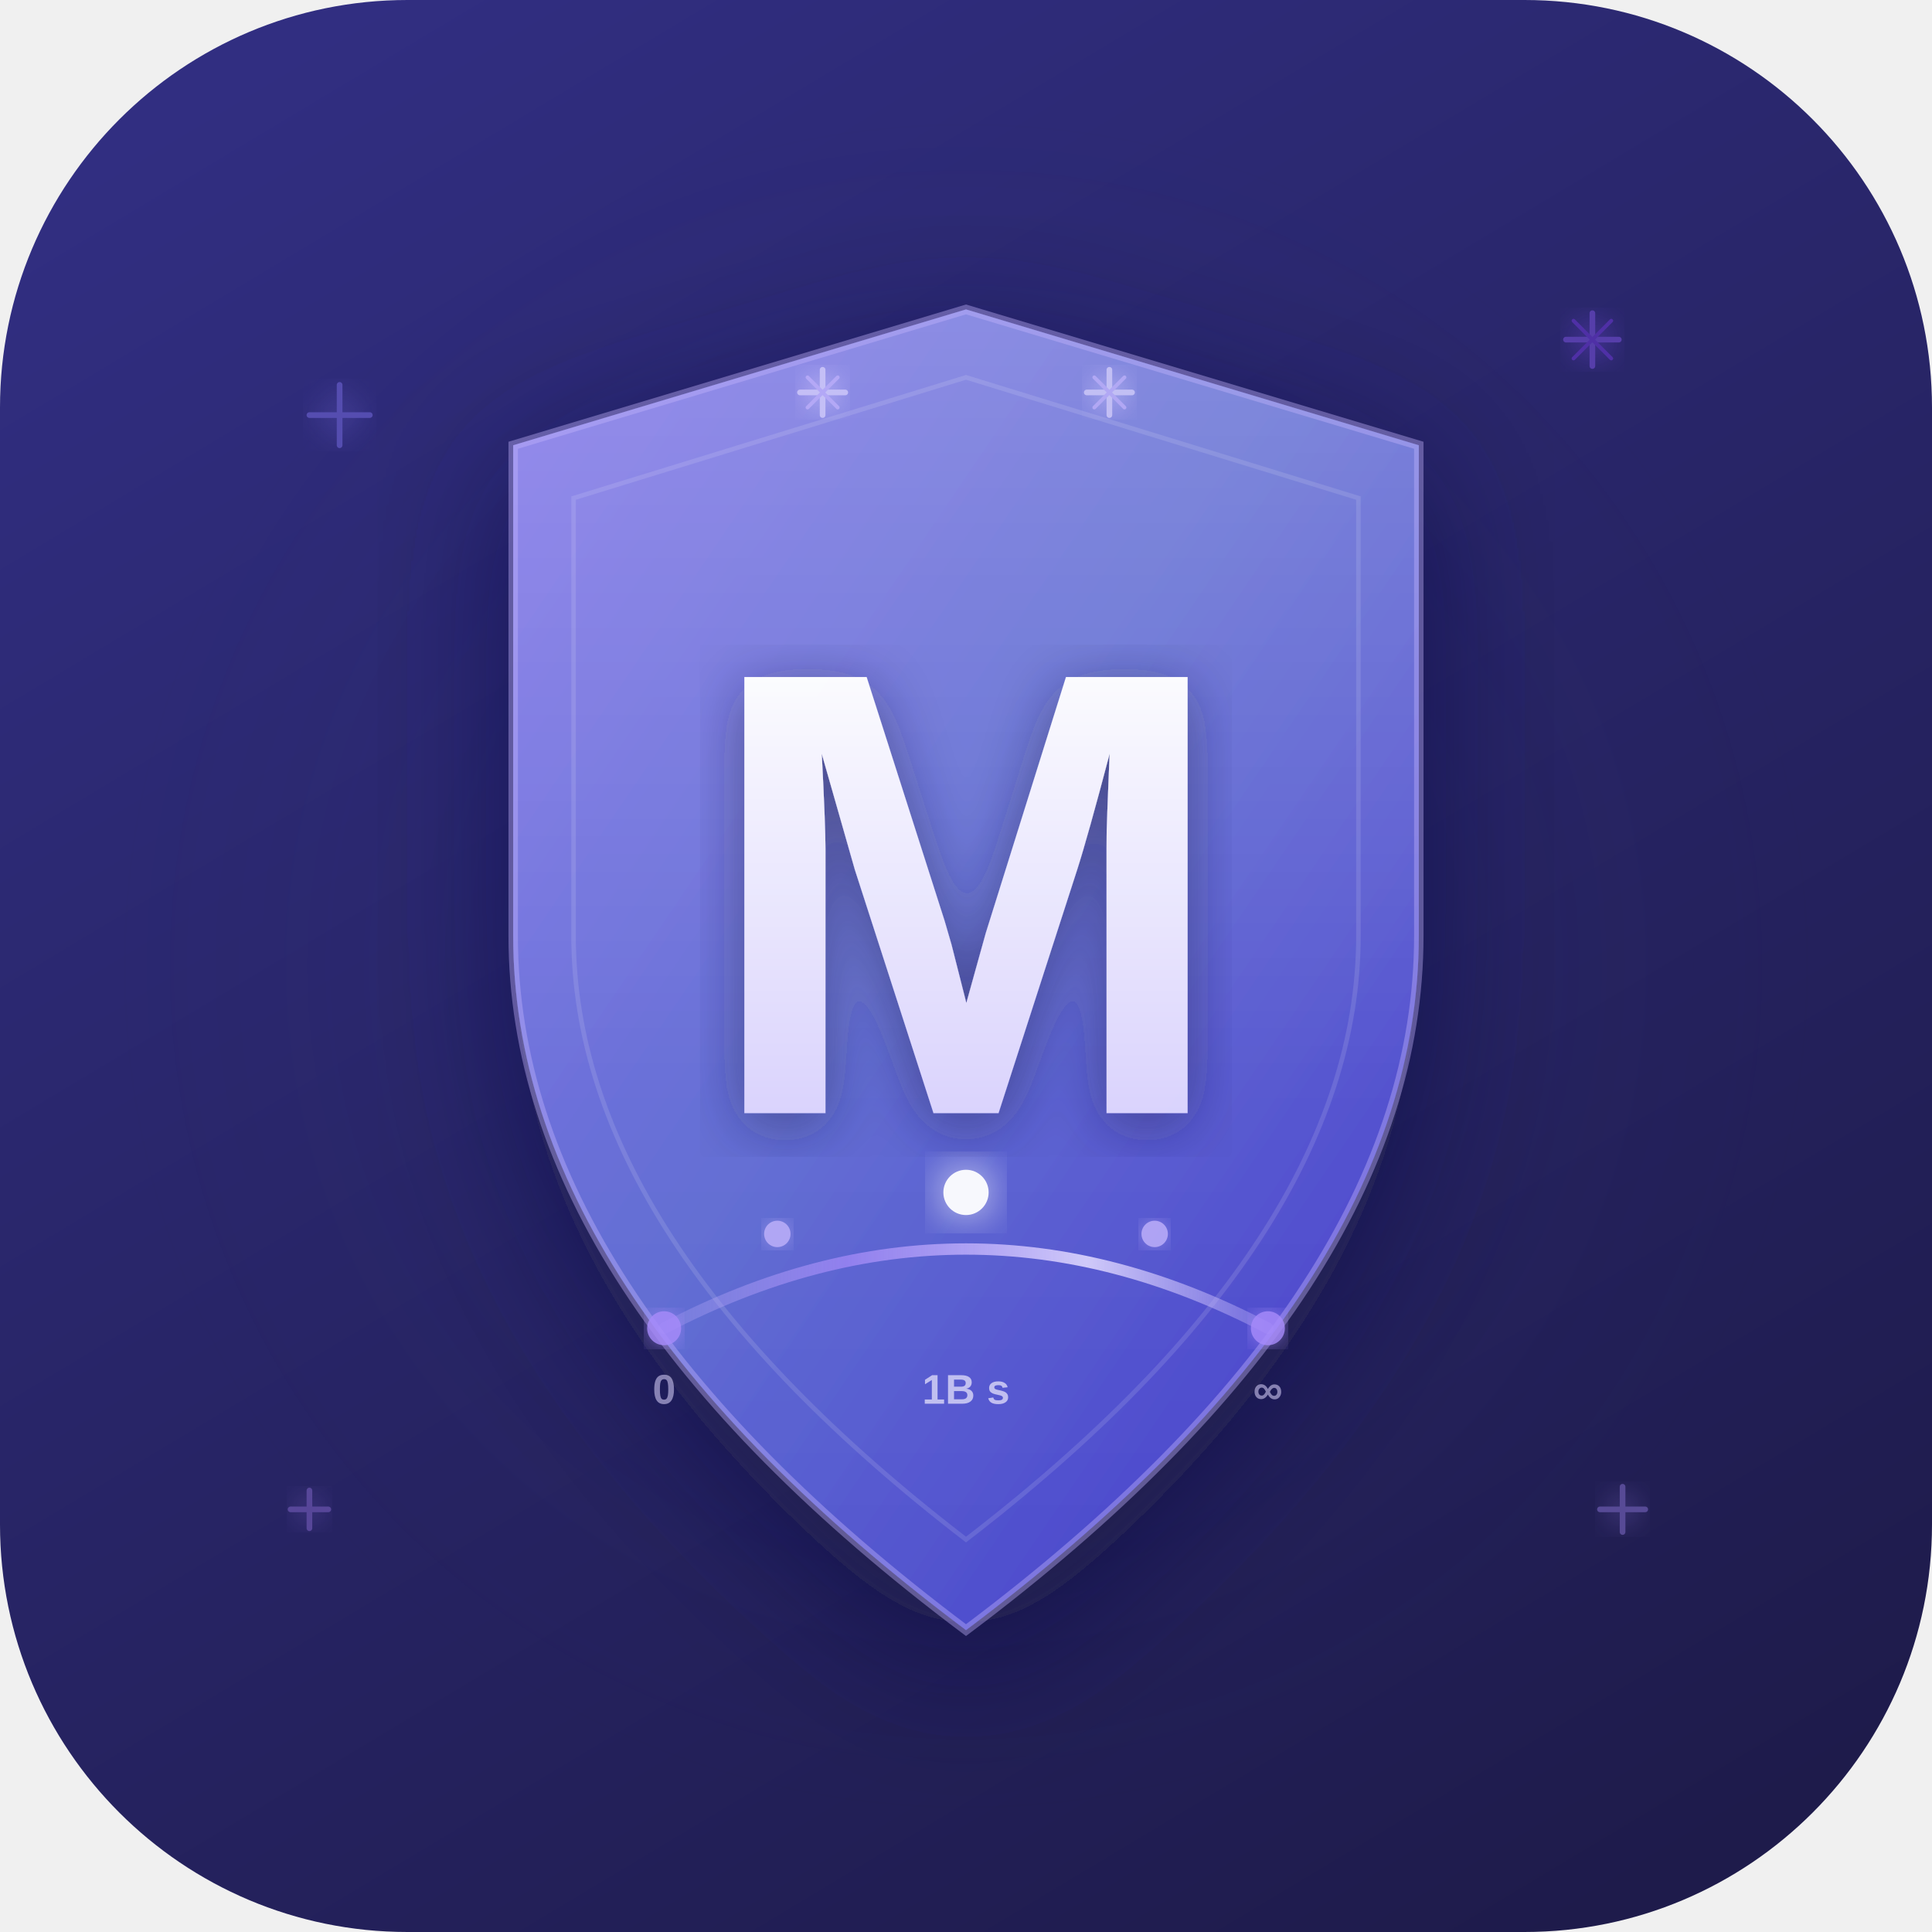
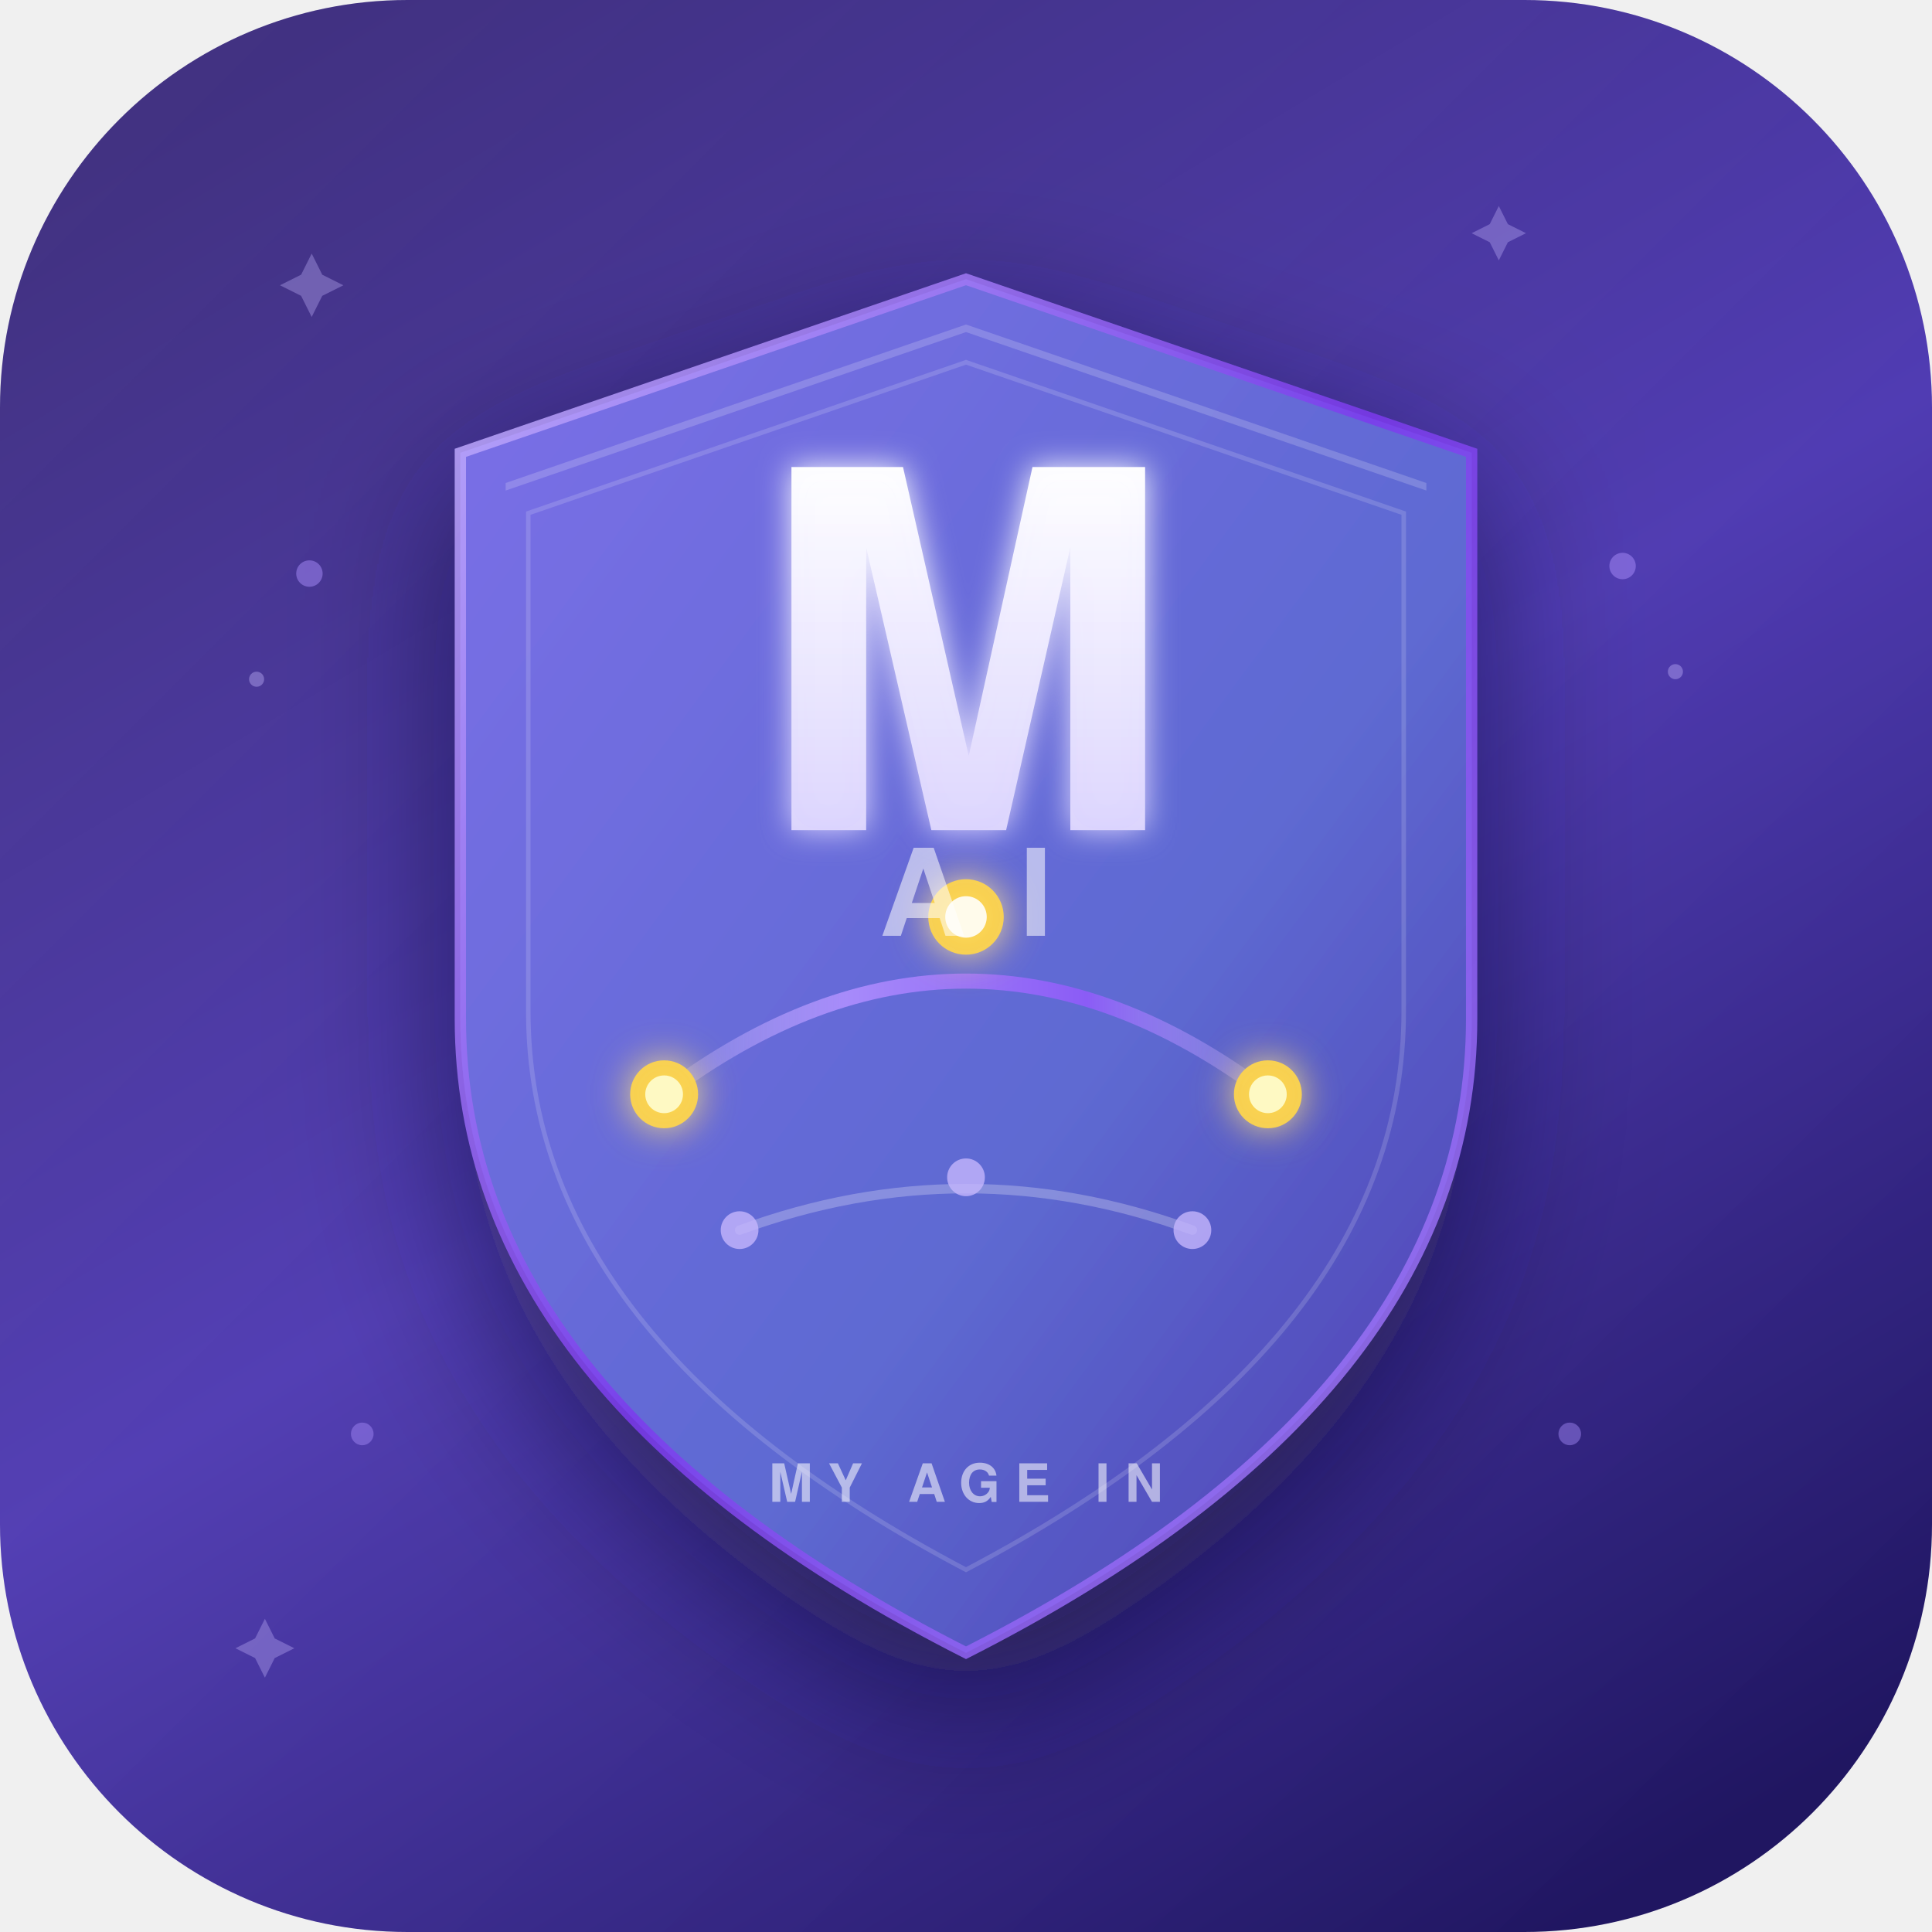
<svg xmlns="http://www.w3.org/2000/svg" viewBox="0 0 512 512" width="512" height="512">
  <defs>
-     <linearGradient id="bgGrad" x1="20%" y1="0%" x2="80%" y2="100%">
-       <stop offset="0%" stop-color="#312E81" />
-       <stop offset="100%" stop-color="#1E1B4B" />
+     <linearGradient id="bg3" x1="20%" y1="0%" x2="80%" y2="100%">
+       <stop offset="0%" stop-color="#312077" />
+       <stop offset="50%" stop-color="#4A35B0" />
+       <stop offset="100%" stop-color="#1E1460" />
    </linearGradient>
    <linearGradient id="shieldGrad" x1="0%" y1="0%" x2="100%" y2="100%">
      <stop offset="0%" stop-color="#7C6FE8" />
-       <stop offset="45%" stop-color="#5E6AD2" />
-       <stop offset="100%" stop-color="#4338CA" />
+       <stop offset="60%" stop-color="#5E6AD2" />
+       <stop offset="100%" stop-color="#4C3BAF" />
    </linearGradient>
-     <linearGradient id="shieldHighlight" x1="0%" y1="0%" x2="0%" y2="100%">
+     <linearGradient id="shieldHighlight" x1="0%" y1="0%" x2="100%" y2="100%">
      <stop offset="0%" stop-color="#FFFFFF" stop-opacity="0.22" />
-       <stop offset="60%" stop-color="#FFFFFF" stop-opacity="0.04" />
      <stop offset="100%" stop-color="#FFFFFF" stop-opacity="0" />
+     </linearGradient>
+     <linearGradient id="arcGrad" x1="0%" y1="0%" x2="100%" y2="0%">
+       <stop offset="0%" stop-color="#C4B5FD" stop-opacity="0.2" />
+       <stop offset="30%" stop-color="#A78BFA" />
+       <stop offset="70%" stop-color="#8B5CF6" />
+       <stop offset="100%" stop-color="#C4B5FD" stop-opacity="0.2" />
    </linearGradient>
    <linearGradient id="mGrad" x1="0%" y1="0%" x2="0%" y2="100%">
      <stop offset="0%" stop-color="#FFFFFF" />
      <stop offset="100%" stop-color="#DDD6FE" />
    </linearGradient>
-     <linearGradient id="arcGrad" x1="0%" y1="0%" x2="100%" y2="0%">
-       <stop offset="0%" stop-color="#C4B5FD" stop-opacity="0.2" />
-       <stop offset="30%" stop-color="#A78BFA" stop-opacity="0.7" />
-       <stop offset="70%" stop-color="#DDD6FE" stop-opacity="0.9" />
-       <stop offset="100%" stop-color="#C4B5FD" stop-opacity="0.3" />
+     <linearGradient id="strokeGrad" x1="0%" y1="0%" x2="100%" y2="100%">
+       <stop offset="0%" stop-color="#C4B5FD" />
+       <stop offset="50%" stop-color="#7C3AED" />
+       <stop offset="100%" stop-color="#A78BFA" />
    </linearGradient>
-     <filter id="glow" x="-40%" y="-40%" width="180%" height="180%">
-       <feGaussianBlur stdDeviation="6" result="blur" />
+     <filter id="shieldShadow" x="-20%" y="-15%" width="140%" height="135%">
+       <feDropShadow dx="0" dy="14" stdDeviation="22" flood-color="#0D0830" flood-opacity="0.6" />
+     </filter>
+     <filter id="mGlow" x="-20%" y="-20%" width="140%" height="140%">
+       <feGaussianBlur stdDeviation="4" result="blur" />
      <feMerge>
        <feMergeNode in="blur" />
        <feMergeNode in="SourceGraphic" />
      </feMerge>
    </filter>
-     <filter id="shieldShadow" x="-15%" y="-10%" width="130%" height="135%">
-       <feDropShadow dx="0" dy="10" stdDeviation="20" flood-color="#0F0A3C" flood-opacity="0.55" />
-     </filter>
-     <filter id="mShadow">
-       <feDropShadow dx="0" dy="3" stdDeviation="8" flood-color="#1E1B4B" flood-opacity="0.5" />
-     </filter>
-     <filter id="innerGlow">
-       <feGaussianBlur stdDeviation="10" result="blur" />
-       <feComposite in="SourceGraphic" in2="blur" operator="over" />
-     </filter>
-     <filter id="sparkGlow">
-       <feGaussianBlur stdDeviation="3.5" result="blur" />
+     <filter id="nodeGlow" x="-150%" y="-150%" width="400%" height="400%">
+       <feGaussianBlur stdDeviation="5" result="blur" />
      <feMerge>
        <feMergeNode in="blur" />
        <feMergeNode in="SourceGraphic" />
      </feMerge>
    </filter>
  </defs>
-   <rect width="512" height="512" rx="108" ry="108" fill="url(#bgGrad)" />
-   <radialGradient id="ambientGlow" cx="50%" cy="50%" r="45%">
-     <stop offset="0%" stop-color="#5E6AD2" stop-opacity="0.15" />
-     <stop offset="100%" stop-color="#1E1B4B" stop-opacity="0" />
-   </radialGradient>
-   <rect width="512" height="512" rx="108" ry="108" fill="url(#ambientGlow)" />
+   <rect width="512" height="512" rx="108" ry="108" fill="url(#bg3)" />
+   <rect width="512" height="512" rx="108" ry="108" fill="url(#shieldHighlight)" opacity="0.4" />
  <g filter="url(#shieldShadow)">
-     <path d="M256 82              L376 118              L376 248              Q376 342 256 432              Q136 342 136 248              L136 118              Z" fill="url(#shieldGrad)" />
+     <path d="M256 74              L390 120              L390 270              Q390 370 256 438              Q122 370 122 270              L122 120              Z" fill="url(#shieldGrad)" />
  </g>
-   <path d="M256 82            L376 118            L376 248            Q376 342 256 432            Q136 342 136 248            L136 118            Z" fill="url(#shieldHighlight)" />
-   <path d="M256 82            L376 118            L376 248            Q376 342 256 432            Q136 342 136 248            L136 118            Z" fill="none" stroke="#C4B5FD" stroke-width="2.5" stroke-opacity="0.4" />
-   <path d="M256 100            L360 132            L360 248            Q360 328 256 408            Q152 328 152 248            L152 132            Z" fill="none" stroke="#FFFFFF" stroke-width="1.2" stroke-opacity="0.12" />
-   <path d="M176 352 Q256 310 336 352" fill="none" stroke="url(#arcGrad)" stroke-width="3" stroke-linecap="round" />
-   <circle cx="176" cy="352" r="4.5" fill="#A78BFA" filter="url(#sparkGlow)" opacity="0.85" />
-   <circle cx="206" cy="327" r="3.5" fill="#C4B5FD" filter="url(#sparkGlow)" opacity="0.8" />
-   <circle cx="256" cy="316" r="6" fill="#FFFFFF" filter="url(#glow)" opacity="0.95" />
-   <circle cx="306" cy="327" r="3.5" fill="#C4B5FD" filter="url(#sparkGlow)" opacity="0.8" />
-   <circle cx="336" cy="352" r="4.5" fill="#A78BFA" filter="url(#sparkGlow)" opacity="0.85" />
-   <text x="176" y="372" font-family="'SF Pro Display', 'Helvetica Neue', Arial, sans-serif" font-size="11" font-weight="600" fill="#DDD6FE" opacity="0.55" text-anchor="middle">0</text>
-   <text x="256" y="372" font-family="'SF Pro Display', 'Helvetica Neue', Arial, sans-serif" font-size="11" font-weight="600" fill="#EDE9FE" opacity="0.7" text-anchor="middle">1B s</text>
-   <text x="336" y="372" font-family="'SF Pro Display', 'Helvetica Neue', Arial, sans-serif" font-size="11" font-weight="600" fill="#DDD6FE" opacity="0.55" text-anchor="middle">∞</text>
-   <text x="256" y="295" font-family="'SF Pro Display', 'Helvetica Neue', Arial, sans-serif" font-size="168" font-weight="800" fill="url(#mGrad)" filter="url(#mShadow)" text-anchor="middle" dominant-baseline="auto" opacity="0.97">M</text>
-   <g transform="translate(218, 104)" filter="url(#sparkGlow)" opacity="0.7">
-     <line x1="0" y1="-6" x2="0" y2="6" stroke="#DDD6FE" stroke-width="1.5" stroke-linecap="round" />
-     <line x1="-6" y1="0" x2="6" y2="0" stroke="#DDD6FE" stroke-width="1.5" stroke-linecap="round" />
-     <line x1="-4" y1="-4" x2="4" y2="4" stroke="#C4B5FD" stroke-width="1" stroke-linecap="round" />
-     <line x1="4" y1="-4" x2="-4" y2="4" stroke="#C4B5FD" stroke-width="1" stroke-linecap="round" />
+   <path d="M256 86 L378 128 L378 130 L256 88 L134 130 L134 128 Z" fill="white" opacity="0.18" />
+   <path d="M256 74 L390 120 L390 270 Q390 370 256 438 Q122 370 122 270 L122 120 Z" fill="none" stroke="url(#strokeGrad)" stroke-width="3" opacity="0.85" />
+   <path d="M256 96 L372 136 L372 268 Q372 355 256 416 Q140 355 140 268 L140 136 Z" fill="none" stroke="white" stroke-width="1.2" opacity="0.15" />
+   <path d="M176 290 Q256 230 336 290" fill="none" stroke="url(#arcGrad)" stroke-width="4" stroke-linecap="round" />
+   <g filter="url(#nodeGlow)">
+     <circle cx="176" cy="290" r="9" fill="#FCD34D" opacity="0.95" />
+     <circle cx="176" cy="290" r="5" fill="#FEF9C3" />
  </g>
-   <g transform="translate(294, 104)" filter="url(#sparkGlow)" opacity="0.7">
-     <line x1="0" y1="-6" x2="0" y2="6" stroke="#DDD6FE" stroke-width="1.5" stroke-linecap="round" />
-     <line x1="-6" y1="0" x2="6" y2="0" stroke="#DDD6FE" stroke-width="1.5" stroke-linecap="round" />
-     <line x1="-4" y1="-4" x2="4" y2="4" stroke="#C4B5FD" stroke-width="1" stroke-linecap="round" />
-     <line x1="4" y1="-4" x2="-4" y2="4" stroke="#C4B5FD" stroke-width="1" stroke-linecap="round" />
+   <g filter="url(#nodeGlow)">
+     <circle cx="256" cy="243" r="10" fill="#FCD34D" opacity="0.95" />
+     <circle cx="256" cy="243" r="5.5" fill="#FFFBEB" />
  </g>
-   <g transform="translate(90, 110)" filter="url(#sparkGlow)" opacity="0.5">
-     <line x1="0" y1="-8" x2="0" y2="8" stroke="#7C6FE8" stroke-width="1.5" stroke-linecap="round" />
-     <line x1="-8" y1="0" x2="8" y2="0" stroke="#7C6FE8" stroke-width="1.5" stroke-linecap="round" />
+   <g filter="url(#nodeGlow)">
+     <circle cx="336" cy="290" r="9" fill="#FCD34D" opacity="0.95" />
+     <circle cx="336" cy="290" r="5" fill="#FEF9C3" />
  </g>
-   <g transform="translate(422, 90)" filter="url(#sparkGlow)" opacity="0.45">
-     <line x1="0" y1="-7" x2="0" y2="7" stroke="#8B5CF6" stroke-width="1.5" stroke-linecap="round" />
-     <line x1="-7" y1="0" x2="7" y2="0" stroke="#8B5CF6" stroke-width="1.5" stroke-linecap="round" />
-     <line x1="-5" y1="-5" x2="5" y2="5" stroke="#7C3AED" stroke-width="1" stroke-linecap="round" />
-     <line x1="5" y1="-5" x2="-5" y2="5" stroke="#7C3AED" stroke-width="1" stroke-linecap="round" />
+   <path d="M196 326 Q256 304 316 326" fill="none" stroke="white" stroke-width="2.5" stroke-linecap="round" opacity="0.25" />
+   <circle cx="196" cy="326" r="5" fill="#C4B5FD" opacity="0.8" />
+   <circle cx="256" cy="312" r="5" fill="#C4B5FD" opacity="0.8" />
+   <circle cx="316" cy="326" r="5" fill="#C4B5FD" opacity="0.8" />
+   <g filter="url(#mGlow)">
+     <text x="256" y="220" font-family="'Helvetica Neue', Helvetica, Arial, sans-serif" font-size="132" font-weight="900" fill="url(#mGrad)" text-anchor="middle" dominant-baseline="auto" opacity="0.97">M</text>
  </g>
-   <g transform="translate(430, 400)" filter="url(#sparkGlow)" opacity="0.4">
-     <line x1="0" y1="-6" x2="0" y2="6" stroke="#A78BFA" stroke-width="1.5" stroke-linecap="round" />
-     <line x1="-6" y1="0" x2="6" y2="0" stroke="#A78BFA" stroke-width="1.5" stroke-linecap="round" />
+   <text x="256" y="248" font-family="'Helvetica Neue', Helvetica, Arial, sans-serif" font-size="32" font-weight="700" letter-spacing="14" fill="white" text-anchor="middle" opacity="0.55">AI</text>
+   <g fill="#C4B5FD" opacity="0.35">
+     <polygon points="64,64 68,56 72,64 80,68 72,72 68,80 64,72 56,68" transform="scale(0.7) translate(50,40)" />
+     <polygon points="448,64 452,56 456,64 464,68 456,72 452,80 448,72 440,68" transform="scale(0.6) translate(210,35)" />
+     <polygon points="64,448 68,440 72,448 80,452 72,456 68,464 64,456 56,452" transform="scale(0.65) translate(40,220)" />
  </g>
-   <g transform="translate(82, 400)" filter="url(#sparkGlow)" opacity="0.4">
-     <line x1="0" y1="-5" x2="0" y2="5" stroke="#9F7AEA" stroke-width="1.5" stroke-linecap="round" />
-     <line x1="-5" y1="0" x2="5" y2="0" stroke="#9F7AEA" stroke-width="1.5" stroke-linecap="round" />
-   </g>
+   <circle cx="82" cy="152" r="3.5" fill="#A78BFA" opacity="0.5" />
+   <circle cx="68" cy="180" r="2" fill="#C4B5FD" opacity="0.4" />
+   <circle cx="430" cy="150" r="3.5" fill="#A78BFA" opacity="0.5" />
+   <circle cx="444" cy="178" r="2" fill="#C4B5FD" opacity="0.4" />
+   <circle cx="96" cy="380" r="3" fill="#A78BFA" opacity="0.45" />
+   <circle cx="416" cy="380" r="3" fill="#A78BFA" opacity="0.45" />
+   <text x="256" y="398" font-family="'Helvetica Neue', Helvetica, Arial, sans-serif" font-size="14" font-weight="600" letter-spacing="4" fill="white" text-anchor="middle" opacity="0.55">MY AGE IN</text>
</svg>
